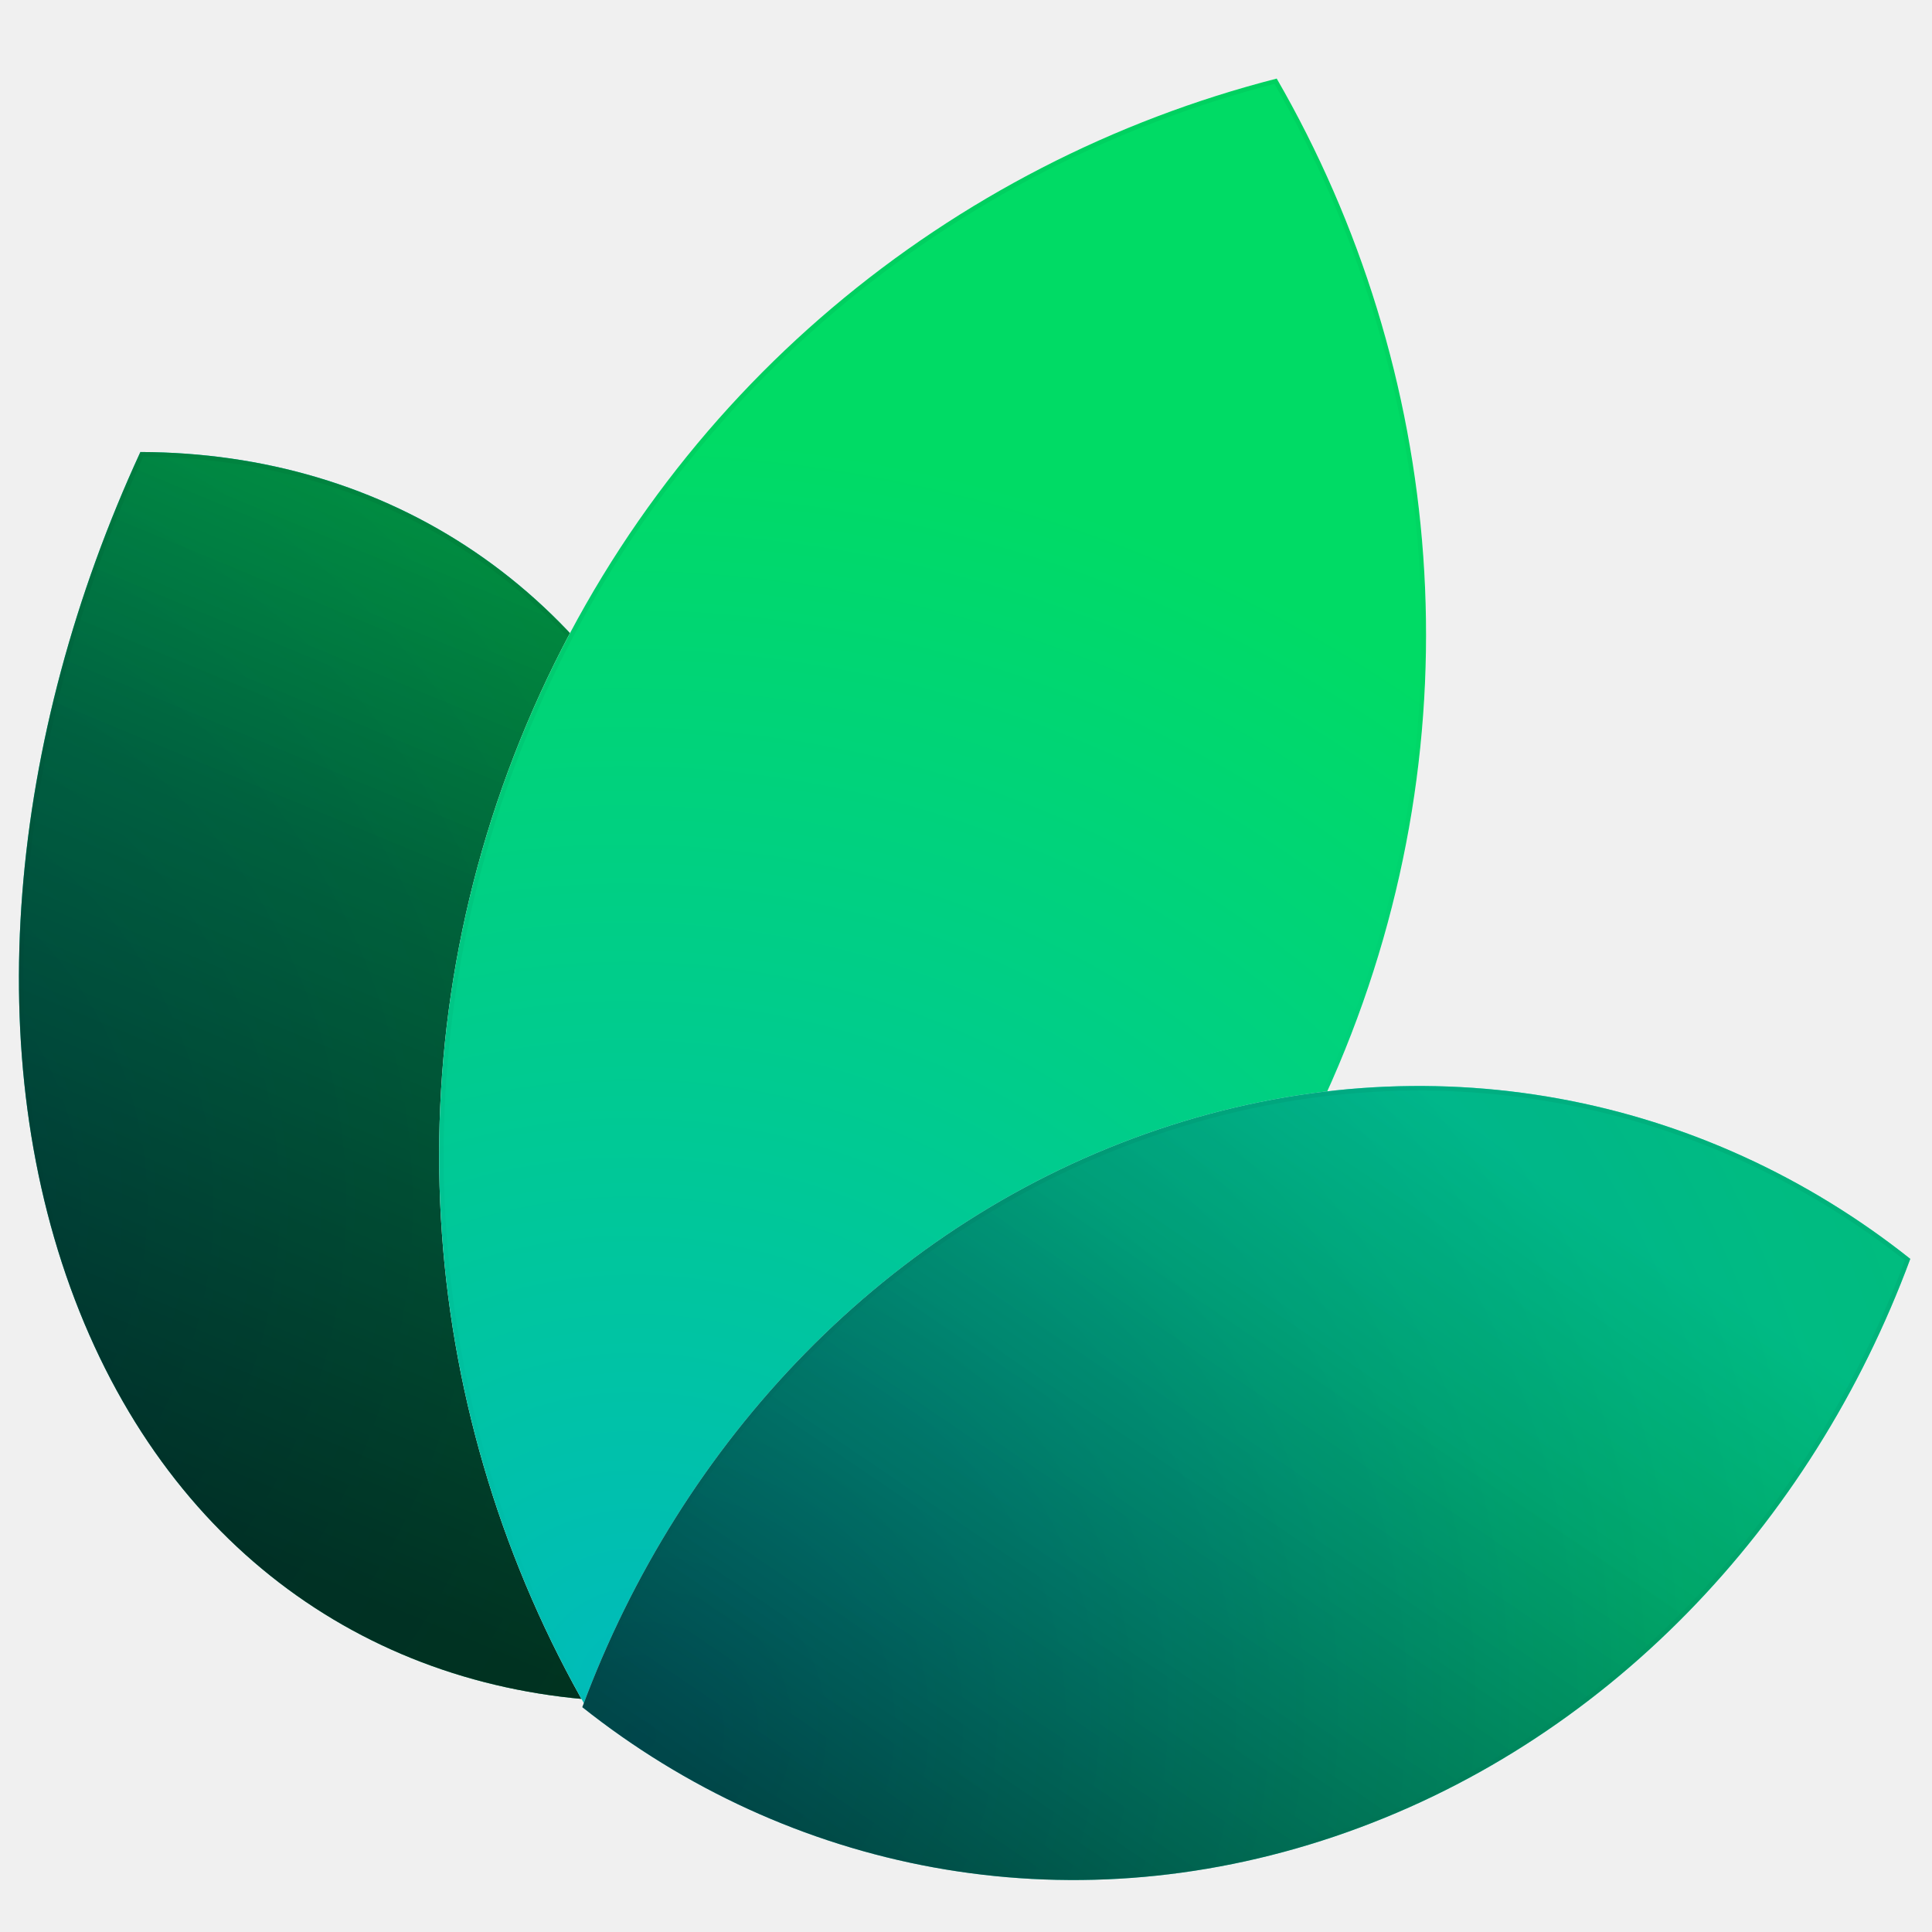
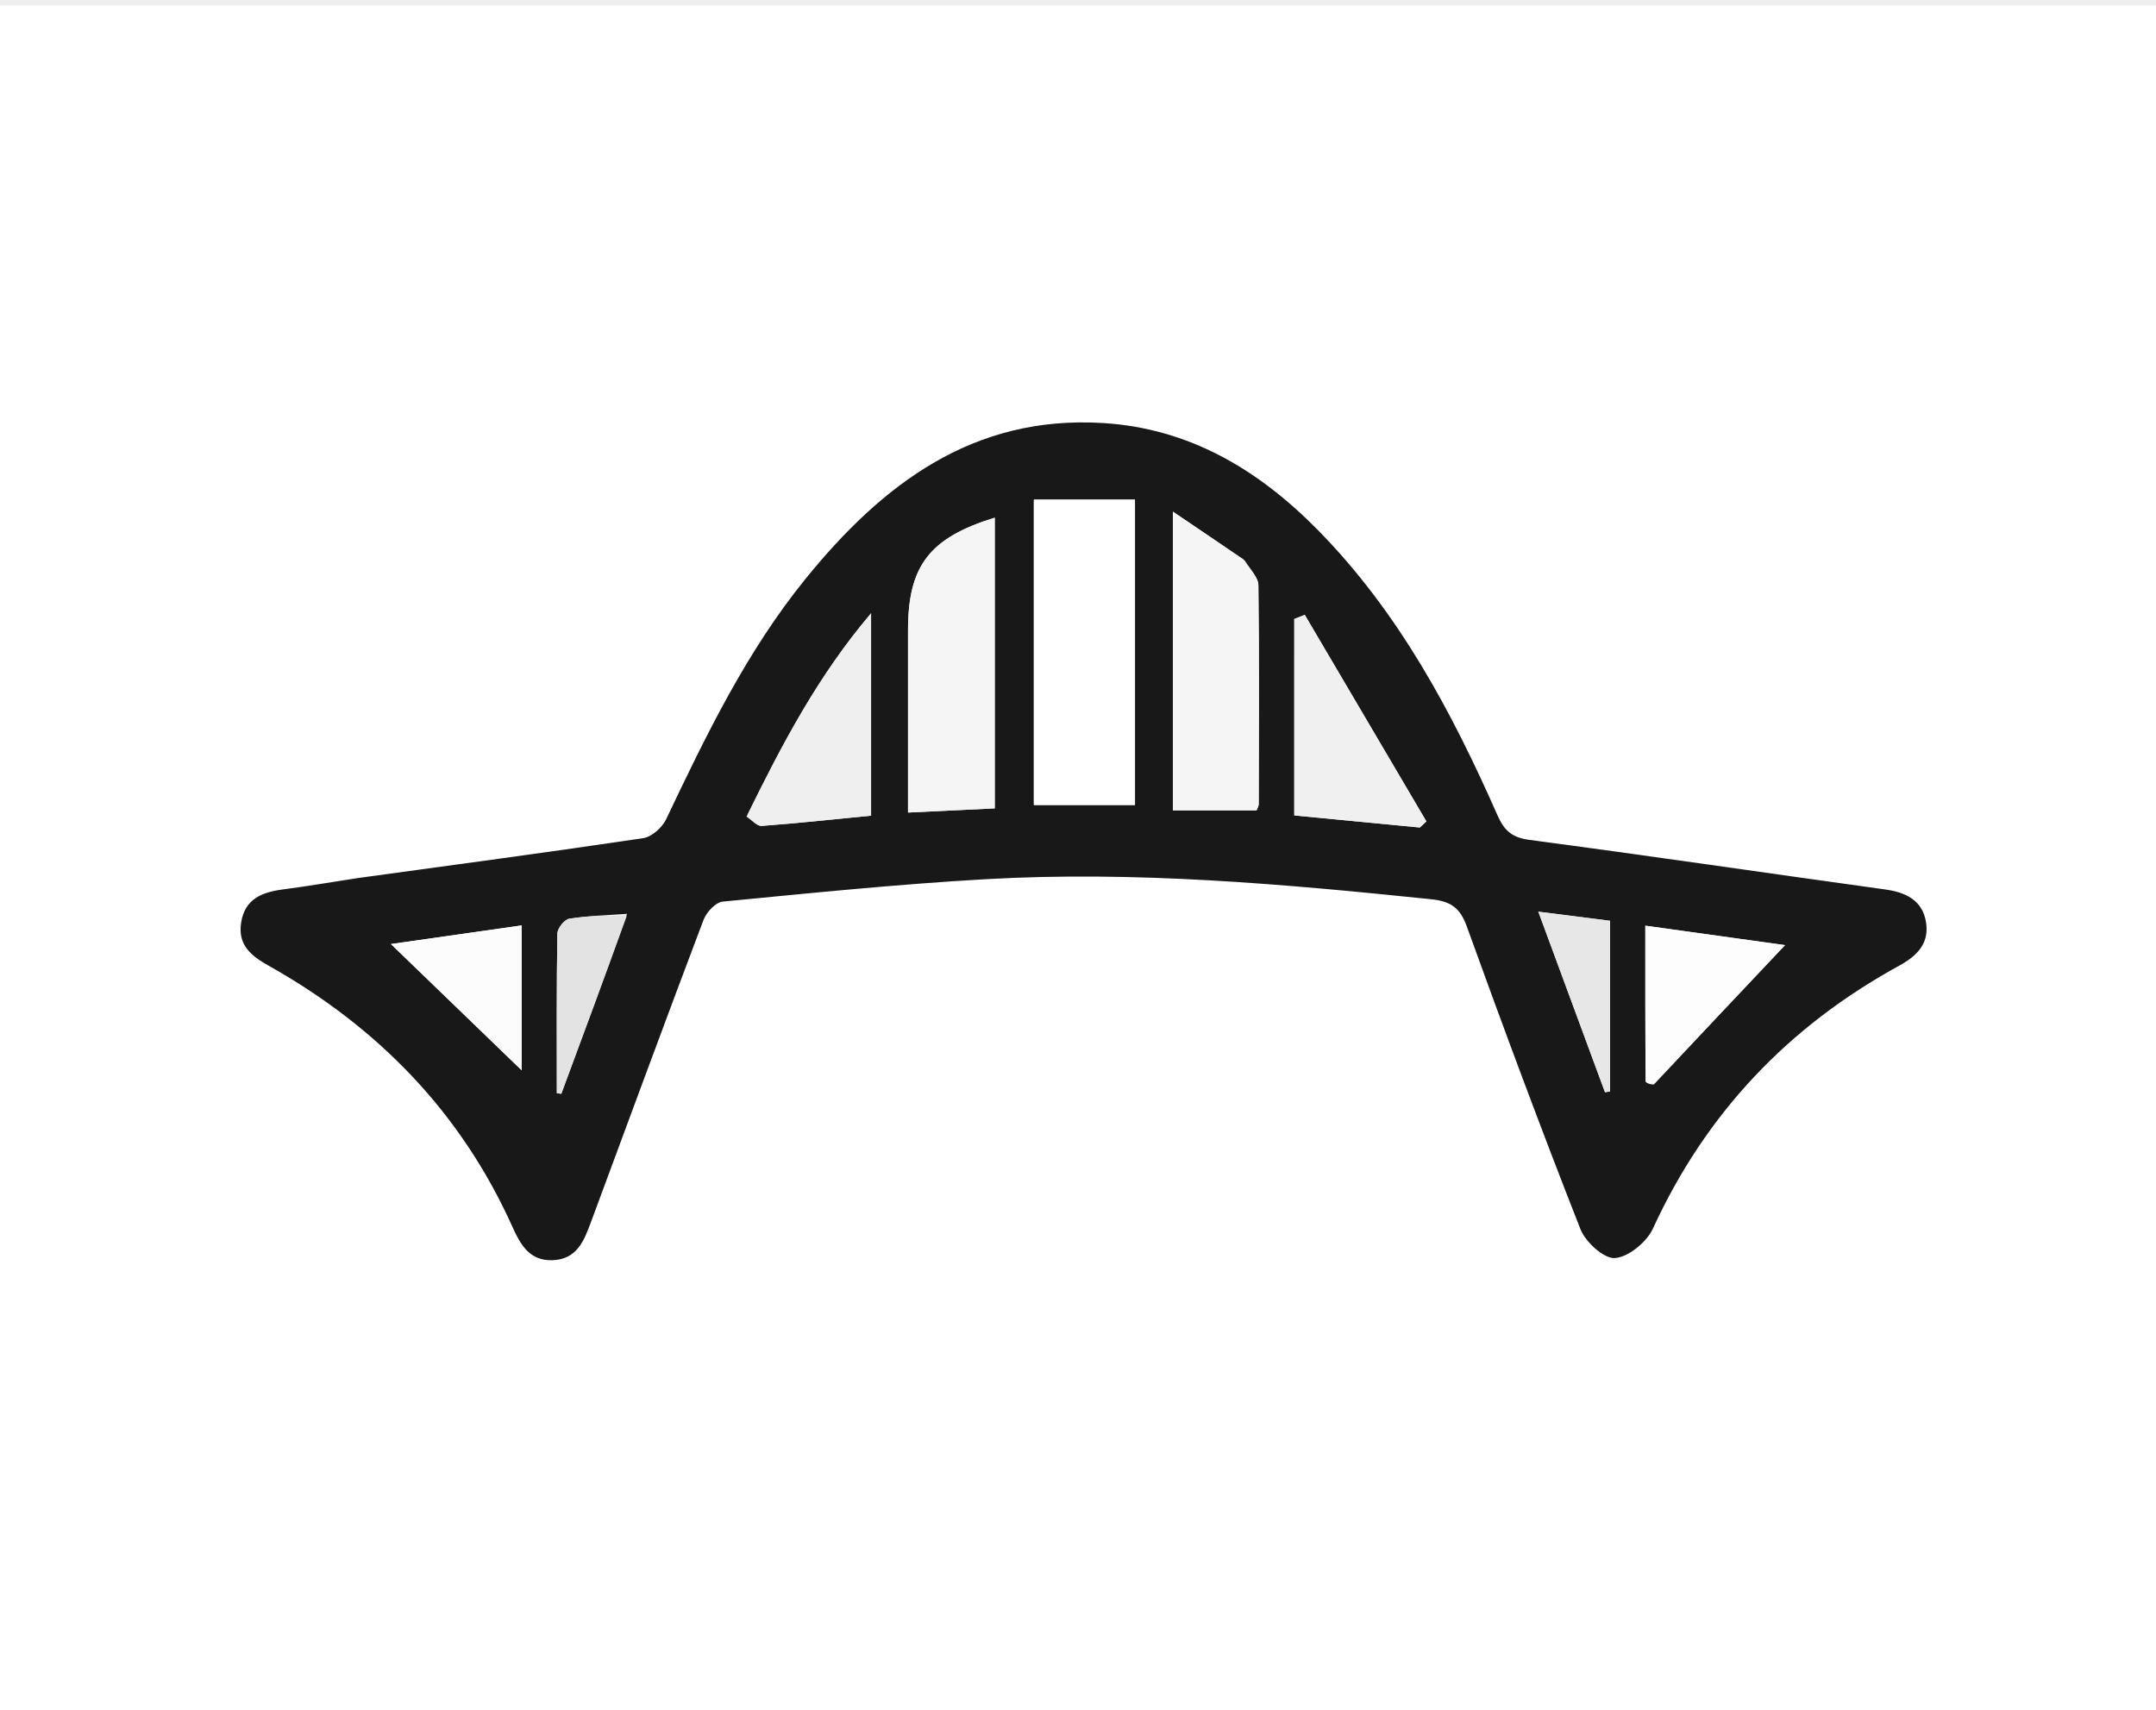
- <svg xmlns="http://www.w3.org/2000/svg" width="24" height="24" viewBox="0 0 24 24" fill="none">
-   <path d="M7.953 21.139C4.896 21.13 2.255 19.458 0.987 16.29C-0.28 13.121 0.109 9.163 1.744 5.615C4.801 5.624 7.442 7.296 8.71 10.465C9.977 13.633 9.588 17.591 7.953 21.139Z" fill="white" />
-   <path d="M7.953 21.139C4.896 21.13 2.255 19.458 0.987 16.29C-0.28 13.121 0.109 9.163 1.744 5.615C4.801 5.624 7.442 7.296 8.71 10.465C9.977 13.633 9.588 17.591 7.953 21.139Z" fill="url(#paint0_radial_101_2703)" />
-   <path d="M7.953 21.139C4.896 21.13 2.255 19.458 0.987 16.29C-0.28 13.121 0.109 9.163 1.744 5.615C4.801 5.624 7.442 7.296 8.71 10.465C9.977 13.633 9.588 17.591 7.953 21.139Z" fill="black" fill-opacity="0.5" style="mix-blend-mode:hard-light" />
-   <path d="M7.953 21.139C4.896 21.13 2.255 19.458 0.987 16.29C-0.28 13.121 0.109 9.163 1.744 5.615C4.801 5.624 7.442 7.296 8.71 10.465C9.977 13.633 9.588 17.591 7.953 21.139Z" fill="url(#paint1_linear_101_2703)" fill-opacity="0.5" style="mix-blend-mode:hard-light" />
-   <path d="M8.684 10.476C9.945 13.63 9.561 17.572 7.935 21.111C4.897 21.096 2.274 19.431 1.013 16.279C-0.248 13.124 0.136 9.182 1.762 5.643C4.8 5.659 7.423 7.324 8.684 10.476Z" stroke="url(#paint2_linear_101_2703)" stroke-opacity="0.05" stroke-width="0.056" />
-   <path d="M7.31 21.257C11.354 20.221 14.884 17.375 16.628 13.236C18.373 9.097 17.945 4.587 15.86 0.976C11.816 2.012 8.287 4.858 6.542 8.998C4.797 13.137 5.225 17.646 7.31 21.257Z" fill="white" />
-   <path d="M7.31 21.257C11.354 20.221 14.884 17.375 16.628 13.236C18.373 9.097 17.945 4.587 15.86 0.976C11.816 2.012 8.287 4.858 6.542 8.998C4.797 13.137 5.225 17.646 7.31 21.257Z" fill="url(#paint3_radial_101_2703)" />
-   <path d="M16.603 13.225C14.864 17.349 11.351 20.187 7.324 21.225C5.253 17.624 4.829 13.132 6.568 9.009C8.306 4.885 11.819 2.047 15.846 1.009C17.918 4.61 18.341 9.101 16.603 13.225Z" stroke="url(#paint4_linear_101_2703)" stroke-opacity="0.05" stroke-width="0.056" />
-   <path d="M7.234 21.207C9.789 23.237 13.21 23.951 16.577 22.814C19.944 21.677 22.506 18.945 23.73 15.638C21.175 13.608 17.754 12.894 14.387 14.031C11.02 15.168 8.458 17.901 7.234 21.207Z" fill="white" />
-   <path d="M7.234 21.207C9.789 23.237 13.21 23.951 16.577 22.814C19.944 21.677 22.506 18.945 23.73 15.638C21.175 13.608 17.754 12.894 14.387 14.031C11.02 15.168 8.458 17.901 7.234 21.207Z" fill="url(#paint5_radial_101_2703)" />
-   <path d="M7.234 21.207C9.789 23.237 13.21 23.951 16.577 22.814C19.944 21.677 22.506 18.945 23.73 15.638C21.175 13.608 17.754 12.894 14.387 14.031C11.02 15.168 8.458 17.901 7.234 21.207Z" fill="black" fill-opacity="0.2" style="mix-blend-mode:hard-light" />
-   <path d="M7.234 21.207C9.789 23.237 13.21 23.951 16.577 22.814C19.944 21.677 22.506 18.945 23.73 15.638C21.175 13.608 17.754 12.894 14.387 14.031C11.02 15.168 8.458 17.901 7.234 21.207Z" fill="url(#paint6_linear_101_2703)" fill-opacity="0.5" style="mix-blend-mode:hard-light" />
-   <path d="M16.568 22.787C13.218 23.918 9.814 23.212 7.267 21.198C8.492 17.907 11.044 15.189 14.396 14.058C17.747 12.927 21.15 13.633 23.697 15.648C22.472 18.938 19.92 21.656 16.568 22.787Z" stroke="url(#paint7_linear_101_2703)" stroke-opacity="0.05" stroke-width="0.056" />
-   <defs>
-     <radialGradient id="paint0_radial_101_2703" cx="0" cy="0" r="1" gradientUnits="userSpaceOnUse" gradientTransform="translate(-3.00503 15.023) rotate(-10.029) scale(17.9572 17.784)">
-       <stop stop-color="#00B0BB" />
-       <stop offset="1" stop-color="#00DB65" />
-     </radialGradient>
-     <linearGradient id="paint1_linear_101_2703" x1="7.39" y1="4.813" x2="1.63" y2="18.689" gradientUnits="userSpaceOnUse">
-       <stop stop-color="#18E299" />
-       <stop offset="1" />
-     </linearGradient>
-     <linearGradient id="paint2_linear_101_2703" x1="7.948" y1="8.016" x2="1.761" y2="18.746" gradientUnits="userSpaceOnUse">
-       <stop />
-       <stop offset="1" stop-opacity="0" />
-     </linearGradient>
-     <radialGradient id="paint3_radial_101_2703" cx="0" cy="0" r="1" gradientUnits="userSpaceOnUse" gradientTransform="translate(8.11404 20.8822) rotate(-75.7542) scale(21.6246 23.7772)">
-       <stop stop-color="#00BBBB" />
-       <stop offset="0.713" stop-color="#00DB65" />
-     </radialGradient>
-     <linearGradient id="paint4_linear_101_2703" x1="7.602" y1="5.871" x2="15.556" y2="16.372" gradientUnits="userSpaceOnUse">
-       <stop />
-       <stop offset="1" stop-opacity="0" />
-     </linearGradient>
-     <radialGradient id="paint5_radial_101_2703" cx="0" cy="0" r="1" gradientUnits="userSpaceOnUse" gradientTransform="translate(7.84537 21.5181) rotate(-20.3525) scale(18.5603 17.32)">
-       <stop stop-color="#00B0BB" />
-       <stop offset="1" stop-color="#00DB65" />
-     </radialGradient>
-     <linearGradient id="paint6_linear_101_2703" x1="16.808" y1="13.007" x2="10.041" y2="22.994" gradientUnits="userSpaceOnUse">
-       <stop stop-color="#00B1BC" />
-       <stop offset="1" />
-     </linearGradient>
-     <linearGradient id="paint7_linear_101_2703" x1="16.808" y1="13.007" x2="14.169" y2="23.841" gradientUnits="userSpaceOnUse">
-       <stop />
-       <stop offset="1" stop-opacity="0" />
-     </linearGradient>
-   </defs>
+ <svg xmlns="http://www.w3.org/2000/svg" xml:space="preserve" viewBox="24.456 0 383.144 303.882" width="383.144" y="0px" x="0px" id="Layer_1" version="1.1" style="max-height: 500px" height="303.882">
+   <path d="M1933,311   C1288.667,311 644.833,311 1,311   C1,207.667 1,104.333 1,1   C680.333,1 1359.667,1 2039,1   C2039,104.333 2039,207.667 2039,311   C2003.833,311 1968.667,311 1933,311  M87.626,156.117   C83.363,156.773 79.11,157.505 74.835,158.061   C71.096,158.548 67.982,159.688 67.307,163.977   C66.678,167.974 69.117,169.897 72.22,171.64   C91.563,182.509 106.361,197.652 115.525,218.048   C116.914,221.139 118.541,224.116 122.647,223.97   C127.032,223.813 128.269,220.438 129.503,217.112   C136.138,199.228 142.721,181.323 149.478,163.484   C149.993,162.125 151.629,160.359 152.885,160.237   C168.427,158.728 183.975,157.147 199.56,156.257   C226.055,154.744 252.414,157.087 278.748,159.812   C282.199,160.17 283.894,161.251 285.114,164.629   C291.623,182.654 298.307,200.619 305.319,218.452   C306.222,220.75 309.501,223.738 311.461,223.585   C313.884,223.397 317.107,220.733 318.21,218.325   C327.614,197.811 342.315,182.379 361.984,171.612   C365.33,169.781 367.363,167.496 366.708,163.776   C366.041,159.993 363.123,158.586 359.474,158.081   C338.405,155.169 317.361,152.065 296.275,149.274   C293.154,148.861 291.784,147.645 290.563,144.877   C282.418,126.414 272.964,108.732 258.619,94.167   C248.078,83.463 235.781,76.116 220.435,75.182   C197.296,73.772 181.201,86.119 167.592,102.895   C157.111,115.814 149.929,130.687 142.836,145.605   C142.136,147.077 140.277,148.739 138.756,148.966   C122.027,151.461 105.259,153.688 87.626,156.117  M1594.716,246.777   C1599.817,250.122 1604.567,254.288 1610.088,256.649   C1623.485,262.38 1637.732,262.285 1651.797,259.933   C1674.536,256.131 1690.326,241.783 1690.009,215.488   C1689.6,181.518 1689.91,147.538 1689.91,113.562   C1689.91,111.809 1689.91,110.056 1689.91,108.319   C1679.757,108.319 1670.334,108.319 1660.16,108.319   C1660.16,114.201 1660.16,119.809 1660.16,126.566   C1652.745,114.865 1646.881,110.08 1638.074,107.966   C1619.741,103.567 1601.1,111.661 1591.528,128.018   C1583.208,142.234 1582.317,157.787 1583.984,173.483   C1586.016,192.61 1594.226,207.999 1613.881,214.286   C1629.815,219.383 1649.703,217.031 1658.221,199.855   C1658.421,199.451 1659.172,199.32 1660.046,198.863   C1660.046,206.681 1660.294,213.997 1659.968,221.288   C1659.704,227.189 1657.23,232.124 1651.97,235.448   C1640.512,242.688 1622.76,239.708 1614.498,229.129   C1613.79,228.223 1612.346,226.976 1611.576,227.175   C1603.475,229.268 1595.442,231.624 1586.325,234.209   C1589.364,238.84 1591.798,242.549 1594.716,246.777  M558.493,207.978   C543,163.725 527.476,119.482 512.09,75.191   C511.097,72.331 509.54,71.88 506.941,71.907   C496.614,72.012 486.278,72.159 475.959,71.844   C472.02,71.724 470.536,73.22 469.354,76.722   C456.541,114.685 443.57,152.594 430.646,190.519   C427.604,199.448 424.579,208.383 421.313,218.003   C431.72,218.003 441.337,217.851 450.944,218.086   C454.261,218.167 455.544,216.945 456.444,213.912   C459.042,205.15 461.865,196.449 464.887,187.825   C465.393,186.383 467.322,184.445 468.618,184.426   C484.598,184.193 500.582,184.274 516.834,184.274   C520.173,194.345 523.375,204.308 526.855,214.174   C527.387,215.68 529.174,217.793 530.431,217.829   C540.737,218.126 551.056,217.996 561.991,217.996   C560.82,214.579 559.812,211.638 558.493,207.978  M1400.503,192.802   C1394.887,192.802 1389.271,192.802 1383.533,192.802   C1383.533,180.532 1383.533,168.83 1383.533,156.89   C1404.174,156.89 1424.483,156.89 1444.999,156.89   C1444.999,148.461 1444.999,140.278 1444.999,131.582   C1424.227,131.582 1403.829,131.582 1383.477,131.582   C1383.477,119.966 1383.477,108.872 1383.477,97.259   C1406.006,97.259 1428.266,97.259 1450.523,97.259   C1450.523,88.629 1450.523,80.525 1450.523,72.186   C1417.84,72.186 1385.421,72.186 1352.714,72.186   C1352.714,120.717 1352.714,169.125 1352.714,217.736   C1385.447,217.736 1417.992,217.736 1450.599,217.736   C1450.599,209.385 1450.599,201.306 1450.599,192.802   C1434.084,192.802 1417.793,192.802 1400.503,192.802  M1890.208,207.302   C1907.17,222.005 1936.598,224.762 1956.836,213.568   C1966.411,208.272 1972.999,200.619 1976.186,189.59   C1967.663,187.995 1959.561,186.37 1951.405,185.079   C1950.301,184.905 1948.827,186.273 1947.705,187.157   C1944.015,190.06 1940.859,194.329 1936.692,195.819   C1918.945,202.161 1903.372,190.454 1903.394,171.07   C1915.704,171.07 1928.018,171.07 1940.332,171.07   C1952.742,171.07 1965.153,171.07 1977.591,171.07   C1977.591,165.48 1977.919,160.639 1977.535,155.855   C1975.848,134.882 1967.316,117.806 1946.543,110.541   C1925.401,103.146 1905,105.313 1888.339,122.09   C1877.288,133.219 1873.639,147.415 1873.513,162.746   C1873.375,179.484 1877.104,194.766 1890.208,207.302  M1077.89,110.526   C1064.43,105.935 1050.74,105.533 1037.147,109.346   C1022.888,113.346 1012.511,121.895 1007.901,137.296   C1015.933,138.651 1023.597,139.818 1031.202,141.29   C1034.242,141.878 1035.754,141.163 1037.422,138.346   C1042.645,129.525 1058.353,126.45 1066.811,132.204   C1070.984,135.044 1073.264,140.527 1072.093,145.311   C1071.019,149.698 1067.185,150.313 1063.619,151.05   C1060.86,151.62 1058.036,151.891 1055.235,152.246   C1043.553,153.726 1031.687,154.356 1020.912,159.91   C1010.094,165.488 1004.966,174.374 1004.836,186.516   C1004.698,199.437 1009.209,209.841 1021.056,215.718   C1033.107,221.697 1045.921,222.383 1058.205,216.757   C1063.982,214.111 1068.745,209.251 1074.1,205.296   C1074.1,208.992 1074.1,213.344 1074.1,217.675   C1083.814,217.675 1092.887,217.675 1102.318,217.675   C1102.318,215.709 1102.318,214.065 1102.318,212.421   C1102.317,189.772 1102.335,167.124 1102.308,144.475   C1102.288,127.515 1094.735,116.833 1077.89,110.526  M1561.555,122.001   C1554.762,112.321 1545.302,107.733 1533.635,106.998   C1517.372,105.972 1505.472,112.653 1497.929,127.388   C1497.569,127.201 1497.208,127.013 1496.848,126.826   C1496.848,120.659 1496.848,114.493 1496.848,108.019   C1488.616,108.019 1481.118,108.295 1473.653,107.915   C1469.174,107.687 1468.081,109.114 1468.106,113.499   C1468.291,146.496 1468.206,179.494 1468.206,212.492   C1468.206,214.256 1468.206,216.02 1468.206,217.857   C1478.604,217.857 1488.248,217.857 1498.357,217.857   C1498.357,215.902 1498.357,214.097 1498.357,212.291   C1498.358,192.959 1498.269,173.627 1498.389,154.295   C1498.471,141.163 1507.02,132.081 1518.979,132.046   C1530.89,132.01 1538.036,139.465 1538.305,153.185   C1538.64,170.344 1538.422,187.514 1538.441,204.679   C1538.446,208.979 1538.442,213.279 1538.442,217.636   C1548.806,217.636 1558.674,217.636 1568.63,217.636   C1568.63,193.121 1569.146,168.96 1568.323,144.844   C1568.068,137.37 1564.174,130.021 1561.555,122.001  M1858.864,178.5   C1858.862,168.84 1859.183,159.166 1858.743,149.526   C1858.464,143.441 1857.786,137.178 1855.995,131.395   C1851.65,117.366 1841.602,109.109 1827.147,107.285   C1812.996,105.5 1800.299,108.688 1791.697,121.462   C1790.585,123.114 1789.324,124.665 1788.132,126.263   C1787.695,126.107 1787.259,125.952 1786.823,125.796   C1786.823,119.958 1786.823,114.119 1786.823,108.373   C1777.022,108.373 1767.948,108.373 1758.719,108.373   C1758.719,145.078 1758.719,181.43 1758.719,217.835   C1768.723,217.835 1778.35,217.835 1788.493,217.835   C1788.493,215.872 1788.493,214.076 1788.493,212.28   C1788.493,193.626 1788.475,174.973 1788.516,156.32   C1788.521,154.001 1788.669,151.657 1789.036,149.37   C1790.745,138.713 1799.501,131.531 1810.011,132.055   C1820.972,132.601 1827.558,139.437 1828.332,151.117   C1828.475,153.275 1828.544,155.442 1828.546,157.604   C1828.562,175.924 1828.556,194.245 1828.556,212.565   C1828.556,214.311 1828.556,216.056 1828.556,217.694   C1839.046,217.694 1848.795,217.694 1858.864,217.694   C1858.864,204.756 1858.864,192.128 1858.864,178.5  M1215.408,218.001   C1217.505,218.001 1219.603,218.001 1222.066,218.001   C1222.066,201.174 1222.172,185.037 1222.027,168.901   C1221.936,158.759 1222.048,148.562 1221.039,138.493   C1219.407,122.206 1208.391,110.488 1191.703,107.625   C1175.708,104.88 1161.86,109.096 1152.964,124.587   C1152.462,125.462 1151.744,126.214 1151.127,127.024   C1150.798,126.94 1150.469,126.857 1150.14,126.773   C1150.14,120.723 1150.14,114.672 1150.14,108.353   C1140.44,108.353 1131.387,108.353 1122.159,108.353   C1122.159,145.027 1122.159,181.374 1122.159,217.578   C1132.293,217.578 1142.012,217.578 1151.902,217.578   C1151.902,196.167 1151.895,175.177 1151.907,154.188   C1151.911,147.597 1153.591,141.553 1158.804,137.181   C1165.531,131.541 1173.23,130.454 1181.223,133.993   C1189.019,137.445 1191.751,144.31 1191.805,152.288   C1191.939,172.283 1191.855,192.28 1191.859,212.277   C1191.859,214.043 1191.859,215.809 1191.859,218.001   C1199.832,218.001 1207.129,218.001 1215.408,218.001  M644.787,113.636   C625.623,104.328 606.135,104.151 587.011,113.033   C568.151,121.793 562.969,145.798 576.278,160.472   C583.347,168.265 593.126,170.717 602.946,172.954   C611.191,174.833 619.444,176.744 627.548,179.132   C631.049,180.163 633.233,183.028 633.238,187.109   C633.243,191.156 630.964,193.526 627.718,195.331   C615.854,201.929 601.517,197.47 595.049,185.297   C594.509,184.282 592.849,183.048 591.903,183.191   C583.563,184.458 575.267,186.015 566.577,187.552   C567.985,198.658 573.483,206.957 582.539,211.954   C604.318,223.974 626.658,223.675 648.256,211.582   C660.189,204.901 665.428,193.715 663.812,179.955   C662.401,167.942 654.517,161.071 643.736,157.488   C636.517,155.09 628.933,153.799 621.524,151.961   C616.052,150.603 610.339,149.78 605.2,147.611   C597.783,144.48 597.32,136.176 603.831,131.75   C613.231,125.359 627.807,128.734 633.51,138.512   C634.132,139.578 635.654,141.02 636.549,140.886   C644.705,139.668 652.815,138.14 661.237,136.649   C659.213,126.296 653.582,119.266 644.787,113.636  M707.452,135.15   C716.353,125.04 733.793,126.702 740.355,138.221   C740.996,139.347 742.4,141.029 743.222,140.908   C751.515,139.686 759.761,138.142 768.309,136.638   C765.773,125.056 759.326,117.473 749.648,112.498   C738.077,106.551 725.585,106.231 713.066,107.377   C704.395,108.17 696.197,110.851 688.895,115.968   C670.826,128.631 671.578,158.183 692.506,166.997   C701.289,170.697 710.926,172.361 720.157,175.013   C725.401,176.52 730.897,177.553 735.756,179.887   C741.335,182.566 741.847,189.062 737.633,193.288   C730.915,200.026 709.436,200.685 703.837,188.392   C701.699,183.7 699.33,182.599 694.52,183.76   C687.671,185.414 680.646,186.335 673.57,187.592   C674.524,195.373 677.673,201.283 682.528,206.304   C691.087,215.154 701.975,218.855 713.894,219.86   C730.223,221.238 745.811,219.331 759.318,208.83   C775.289,196.413 777.166,167.049 752.224,158.015   C748.95,156.829 745.635,155.677 742.25,154.892   C733.192,152.791 724.001,151.218 715.025,148.823   C707.672,146.862 705.505,142.696 707.452,135.15  M923.294,169.372   C918.666,165.703 914.538,160.835 909.292,158.65   C901.563,155.43 893.035,154.13 884.851,151.999   C879.236,150.538 873.355,149.687 868.081,147.425   C861.207,144.478 860.712,136.435 866.571,132.075   C875.659,125.314 891.182,128.643 896.758,138.411   C897.406,139.545 899.166,140.961 900.201,140.81   C908.2,139.642 916.147,138.121 924.458,136.647   C922.151,125.61 916.183,118.059 906.92,113.059   C894.822,106.528 881.74,106.16 868.507,107.526   C859.785,108.426 851.587,111.071 844.489,116.458   C828.307,128.737 827.801,153.3 844.287,164.379   C850.69,168.682 858.862,170.548 866.429,172.872   C874.5,175.35 882.964,176.609 890.921,179.367   C893.345,180.208 895.51,184.022 896.272,186.88   C897.275,190.639 894.482,193.329 891.22,195.205   C879.489,201.951 864.403,197.503 858.354,185.596   C857.804,184.515 856.284,183.01 855.433,183.14   C846.945,184.428 838.502,186.018 830.124,187.509   C830.461,196.949 836.69,207.268 846.242,212.31   C867.836,223.709 889.876,223.725 911.121,211.77   C926.845,202.921 931.507,185.499 923.294,169.372  M1230.834,119.506   C1230.834,123.272 1230.834,127.038 1230.834,131.253   C1236.114,131.253 1240.704,131.253 1245.749,131.253   C1245.749,133.668 1245.737,135.632 1245.751,137.595   C1245.885,156.249 1245.765,174.911 1246.275,193.554   C1246.51,202.104 1250.383,209.406 1257.868,214.009   C1270.256,221.627 1283.613,220.516 1297.02,217.494   C1297.803,217.317 1298.967,215.822 1298.85,215.125   C1297.712,208.324 1296.339,201.563 1295.007,194.65   C1292.183,194.898 1290.049,195.136 1287.908,195.263   C1278.421,195.825 1275.976,193.534 1275.963,184.011   C1275.941,168.016 1275.956,152.021 1275.955,136.026   C1275.955,134.458 1275.955,132.89 1275.955,130.981   C1283.075,130.981 1289.353,130.981 1295.797,130.981   C1295.797,123.263 1295.797,115.899 1295.797,107.946   C1289.023,107.946 1282.63,107.946 1275.767,107.946   C1275.767,99.104 1275.767,90.85 1275.767,82.473   C1265.563,82.473 1255.85,82.473 1245.652,82.473   C1245.652,91.107 1245.652,99.371 1245.652,108.147   C1240.587,108.147 1235.999,108.147 1230.834,108.147   C1230.834,111.949 1230.834,115.234 1230.834,119.506  M976.072,89.588   C976.072,87.185 976.072,84.782 976.072,82.42   C965.555,82.42 955.975,82.42 945.751,82.42   C945.751,91.104 945.751,99.481 945.751,108.323   C940.512,108.323 935.924,108.323 931.357,108.323   C931.357,116.201 931.357,123.573 931.357,131.373   C936.37,131.373 940.961,131.373 945.861,131.373   C945.861,133.624 945.861,135.431 945.861,137.239   C945.863,154.055 945.79,170.871 945.896,187.687   C945.962,198.28 948.422,208.061 958.127,214.047   C970.486,221.67 983.856,220.57 997.232,217.399   C998.024,217.212 999,215.073 998.831,214.011   C997.82,207.649 996.497,201.336 995.221,194.704   C992.454,194.918 990.003,195.172 987.545,195.287   C978.668,195.701 976.088,193.278 976.08,184.524   C976.065,168.373 976.073,152.223 976.072,136.073   C976.072,134.496 976.072,132.919 976.072,130.845   C983.264,130.845 989.678,130.845 996.35,130.845   C996.35,124.359 996.161,118.366 996.419,112.393   C996.577,108.732 995.091,107.822 991.735,107.969   C986.641,108.191 981.531,108.027 976.072,108.027   C976.072,101.821 976.072,96.192 976.072,89.588  M1739.195,208.471   C1739.195,175.112 1739.195,141.753 1739.195,108.024   C1730.411,108.024 1722.436,108.293 1714.491,107.92   C1710.01,107.709 1708.929,109.138 1708.953,113.509   C1709.136,146.624 1709.05,179.74 1709.064,212.856   C1709.065,214.463 1709.225,216.069 1709.312,217.696   C1719.47,217.696 1729.195,217.696 1739.195,217.696   C1739.195,214.748 1739.195,212.105 1739.195,208.471  M785.031,142.5   C785.031,167.559 785.031,192.618 785.031,217.75   C795.434,217.75 805.021,217.75 814.776,217.75   C814.776,181.174 814.776,144.851 814.776,108.027   C806.116,108.027 797.826,108.166 789.544,107.961   C786.048,107.875 784.896,109.039 784.966,112.538   C785.158,122.189 785.031,131.846 785.031,142.5  M1732.805,92.505   C1733.358,92.14 1733.94,91.811 1734.461,91.403   C1740.715,86.501 1742.5,79.615 1739.289,72.83   C1736.161,66.22 1727.937,62.488 1720.306,64.214   C1713.112,65.842 1708.051,71.978 1708.017,79.117   C1707.96,91.119 1719.671,97.808 1732.805,92.505  M787.712,69.277   C786.879,70.513 785.872,71.668 785.241,73   C782.243,79.334 784.225,86.938 789.904,91.279   C796.148,96.052 804.989,95.894 811.159,90.897   C816.725,86.39 818.341,78.85 815.106,72.49   C810.242,62.931 797.537,61.151 787.712,69.277  z" stroke="none" opacity="1" fill="#FFFFFF" />
+   <path d="M88.063,156.053   C105.259,153.688 122.027,151.461 138.756,148.966   C140.277,148.739 142.136,147.077 142.836,145.605   C149.929,130.687 157.111,115.814 167.592,102.895   C181.201,86.119 197.296,73.772 220.435,75.182   C235.781,76.116 248.078,83.463 258.619,94.167   C272.964,108.732 282.418,126.414 290.563,144.877   C291.784,147.645 293.154,148.861 296.275,149.274   C317.361,152.065 338.405,155.169 359.474,158.081   C363.123,158.586 366.041,159.993 366.708,163.776   C367.363,167.496 365.33,169.781 361.984,171.612   C342.315,182.379 327.614,197.811 318.21,218.325   C317.107,220.733 313.884,223.397 311.461,223.585   C309.501,223.738 306.222,220.75 305.319,218.452   C298.307,200.619 291.623,182.654 285.114,164.629   C283.894,161.251 282.199,160.17 278.748,159.812   C252.414,157.087 226.055,154.744 199.56,156.257   C183.975,157.147 168.427,158.728 152.885,160.237   C151.629,160.359 149.993,162.125 149.478,163.484   C142.721,181.323 136.138,199.228 129.503,217.112   C128.269,220.438 127.032,223.813 122.647,223.97   C118.541,224.116 116.914,221.139 115.525,218.048   C106.361,197.652 91.563,182.509 72.22,171.64   C69.117,169.897 66.678,167.974 67.307,163.977   C67.982,159.688 71.096,158.548 74.835,158.061   C79.11,157.505 83.363,156.773 88.063,156.053  M226.153,132.492   C226.153,118.033 226.153,103.574 226.153,88.799   C219.792,88.799 213.883,88.799 208.183,88.799   C208.183,107.486 208.183,125.223 208.183,143.066   C214.269,143.066 220.019,143.066 226.153,143.066   C226.153,139.752 226.153,136.619 226.153,132.492  M245.4,99.385   C241.323,96.629 237.247,93.874 232.893,90.932   C232.893,109.24 232.893,126.425 232.893,144.023   C238.063,144.023 242.824,144.023 247.752,144.023   C247.843,143.768 248.142,143.317 248.143,142.866   C248.174,129.914 248.241,116.961 248.082,104.011   C248.066,102.643 246.694,101.292 245.4,99.385  M185.821,117.503   C185.821,126.425 185.821,135.347 185.821,144.409   C191.333,144.144 196.214,143.909 201.233,143.667   C201.233,126.145 201.233,109.117 201.233,92.003   C189.598,95.596 185.821,100.571 185.821,112.015   C185.821,113.512 185.821,115.009 185.821,117.503  M157.113,145.14   C158.017,145.717 158.962,146.845 159.819,146.782   C166.256,146.312 172.675,145.607 179.255,144.961   C179.255,133.033 179.255,121.357 179.255,108.996   C169.865,120.058 163.511,132.127 157.113,145.14  M254.46,116.704   C254.46,125.991 254.46,135.277 254.46,144.922   C262.097,145.657 269.432,146.363 276.768,147.069   C277.158,146.708 277.549,146.347 277.939,145.986   C270.736,133.751 263.533,121.516 256.33,109.281   C255.707,109.524 255.084,109.766 254.461,110.008   C254.461,111.931 254.461,113.853 254.46,116.704  M117.16,169.546   C117.16,167.959 117.16,166.373 117.16,164.469   C108.367,165.722 100.261,166.878 93.93,167.781   C101.803,175.386 110.144,183.443 117.16,190.219   C117.16,185.706 117.16,178.123 117.16,169.546  M318.589,192.415   C326.312,184.237 334.035,176.06 341.672,167.974   C333.783,166.876 325.502,165.723 316.847,164.518   C316.847,174.206 316.834,183.168 316.901,192.13   C316.903,192.444 317.702,192.753 318.589,192.415  M135.887,162.408   C132.457,162.661 129.001,162.747 125.617,163.283   C124.764,163.418 123.521,164.985 123.506,165.91   C123.35,175.368 123.41,184.829 123.41,194.289   C123.675,194.323 123.941,194.358 124.206,194.393   C128.063,184 131.92,173.607 135.887,162.408  M310.579,186.339   C310.579,178.9 310.579,171.461 310.579,163.646   C306.172,163.085 302.188,162.579 297.83,162.025   C301.911,173.076 305.796,183.6 309.682,194.124   C309.981,194.074 310.28,194.024 310.579,193.974   C310.579,191.741 310.579,189.508 310.579,186.339  z" stroke="none" opacity="1" fill="#181818" />
+   <path d="M1594.474,246.518   C1591.798,242.549 1589.364,238.84 1586.325,234.209   C1595.442,231.624 1603.475,229.268 1611.576,227.175   C1612.346,226.976 1613.79,228.223 1614.498,229.129   C1622.76,239.708 1640.512,242.688 1651.97,235.448   C1657.23,232.124 1659.704,227.189 1659.968,221.288   C1660.294,213.997 1660.046,206.681 1660.046,198.863   C1659.172,199.32 1658.421,199.451 1658.221,199.855   C1649.703,217.031 1629.815,219.383 1613.881,214.286   C1594.226,207.999 1586.016,192.61 1583.984,173.483   C1582.317,157.787 1583.208,142.234 1591.528,128.018   C1601.1,111.661 1619.741,103.567 1638.074,107.966   C1646.881,110.08 1652.745,114.865 1660.16,126.566   C1660.16,119.809 1660.16,114.201 1660.16,108.319   C1670.334,108.319 1679.757,108.319 1689.91,108.319   C1689.91,110.056 1689.91,111.809 1689.91,113.562   C1689.91,147.538 1689.6,181.518 1690.009,215.488   C1690.326,241.783 1674.536,256.131 1651.797,259.933   C1637.732,262.285 1623.485,262.38 1610.088,256.649   C1604.567,254.288 1599.817,250.122 1594.474,246.518  M1626.061,190.66   C1639.598,196.87 1651.949,192.921 1657.146,179.976   C1661.918,168.088 1661.652,155.809 1656.581,144.014   C1653.009,135.705 1646.499,131.026 1637.072,131.132   C1627.661,131.238 1621.278,135.978 1617.862,144.415   C1616.078,148.82 1614.615,153.628 1614.367,158.326   C1613.733,170.319 1614.508,182.125 1626.061,190.66  z" stroke="none" opacity="1" fill="#101011" />
+   <path d="M558.649,208.338   C559.812,211.638 560.82,214.579 561.991,217.996   C551.056,217.996 540.737,218.126 530.431,217.829   C529.174,217.793 527.387,215.68 526.855,214.174   C523.375,204.308 520.173,194.345 516.834,184.274   C500.582,184.274 484.598,184.193 468.618,184.426   C467.322,184.445 465.393,186.383 464.887,187.825   C461.865,196.449 459.042,205.15 456.444,213.912   C455.544,216.945 454.261,218.167 450.944,218.086   C441.337,217.851 431.72,218.003 421.313,218.003   C424.579,208.383 427.604,199.448 430.646,190.519   C443.57,152.594 456.541,114.685 469.354,76.722   C470.536,73.22 472.02,71.724 475.959,71.844   C486.278,72.159 496.614,72.012 506.941,71.907   C509.54,71.88 511.097,72.331 512.09,75.191   C527.476,119.482 543,163.725 558.649,208.338  M500.841,134.625   C497.544,122.719 494.247,110.814 490.816,98.423   C485.194,119.292 479.762,139.455 474.265,159.862   C485.474,159.862 496.709,159.862 508.509,159.862   C505.953,151.514 503.487,143.463 500.841,134.625  z" stroke="none" opacity="1" fill="#4CBB52" />
+   <path d="M1401.002,192.802   C1417.793,192.802 1434.084,192.802 1450.599,192.802   C1450.599,201.306 1450.599,209.385 1450.599,217.736   C1417.992,217.736 1385.447,217.736 1352.714,217.736   C1352.714,169.125 1352.714,120.717 1352.714,72.186   C1385.421,72.186 1417.84,72.186 1450.523,72.186   C1450.523,80.525 1450.523,88.629 1450.523,97.259   C1428.266,97.259 1406.006,97.259 1383.477,97.259   C1383.477,108.872 1383.477,119.966 1383.477,131.582   C1403.829,131.582 1424.227,131.582 1444.999,131.582   C1444.999,140.278 1444.999,148.461 1444.999,156.89   C1424.483,156.89 1404.174,156.89 1383.533,156.89   C1383.533,168.83 1383.533,180.532 1383.533,192.802   C1389.271,192.802 1394.887,192.802 1401.002,192.802  z" stroke="none" opacity="1" fill="#101011" />
+   <path d="M1889.945,207.062   C1877.104,194.766 1873.375,179.484 1873.513,162.746   C1873.639,147.415 1877.288,133.219 1888.339,122.09   C1905,105.313 1925.401,103.146 1946.543,110.541   C1967.316,117.806 1975.848,134.882 1977.535,155.855   C1977.919,160.639 1977.591,165.48 1977.591,171.07   C1965.153,171.07 1952.742,171.07 1940.332,171.07   C1928.018,171.07 1915.704,171.07 1903.394,171.07   C1903.372,190.454 1918.945,202.161 1936.692,195.819   C1940.859,194.329 1944.015,190.06 1947.705,187.157   C1948.827,186.273 1950.301,184.905 1951.405,185.079   C1959.561,186.37 1967.663,187.995 1976.186,189.59   C1972.999,200.619 1966.411,208.272 1956.836,213.568   C1936.598,224.762 1907.17,222.005 1889.945,207.062  M1945.077,152.159   C1946.271,151.984 1947.466,151.809 1948.667,151.632   C1945.683,135.61 1937.768,128.793 1923.842,129.839   C1912.572,130.685 1904.199,139.884 1903.871,152.16   C1917.307,152.16 1930.735,152.16 1945.077,152.159  z" stroke="none" opacity="1" fill="#101011" />
+   <path d="M1078.251,110.681   C1094.735,116.833 1102.288,127.515 1102.308,144.475   C1102.335,167.124 1102.317,189.772 1102.318,212.421   C1102.318,214.065 1102.318,215.709 1102.318,217.675   C1092.887,217.675 1083.814,217.675 1074.1,217.675   C1074.1,213.344 1074.1,208.992 1074.1,205.296   C1068.745,209.251 1063.982,214.111 1058.205,216.757   C1045.921,222.383 1033.107,221.697 1021.056,215.718   C1009.209,209.841 1004.698,199.437 1004.836,186.516   C1004.966,174.374 1010.094,165.488 1020.912,159.91   C1031.687,154.356 1043.553,153.726 1055.235,152.246   C1058.036,151.891 1060.86,151.62 1063.619,151.05   C1067.185,150.313 1071.019,149.698 1072.093,145.311   C1073.264,140.527 1070.984,135.044 1066.811,132.204   C1058.353,126.45 1042.645,129.525 1037.422,138.346   C1035.754,141.163 1034.242,141.878 1031.202,141.29   C1023.597,139.818 1015.933,138.651 1007.901,137.296   C1012.511,121.895 1022.888,113.346 1037.147,109.346   C1050.74,105.533 1064.43,105.935 1078.251,110.681  M1043.115,174.357   C1042.09,174.898 1041.051,175.414 1040.043,175.986   C1035.762,178.416 1033.63,182.025 1033.82,187.025   C1034.014,192.147 1036.908,195.279 1041.247,197.3   C1049.239,201.024 1061.441,198.238 1067.426,191.738   C1073.753,184.866 1073.029,176.631 1072.698,168.308   C1062.942,170.264 1053.394,172.178 1043.115,174.357  z" stroke="none" opacity="1" fill="#4DBB53" />
+   <path d="M1561.75,122.308   C1564.174,130.021 1568.068,137.37 1568.323,144.844   C1569.146,168.96 1568.63,193.121 1568.63,217.636   C1558.674,217.636 1548.806,217.636 1538.442,217.636   C1538.442,213.279 1538.446,208.979 1538.441,204.679   C1538.422,187.514 1538.64,170.344 1538.305,153.185   C1538.036,139.465 1530.89,132.01 1518.979,132.046   C1507.02,132.081 1498.471,141.163 1498.389,154.295   C1498.269,173.627 1498.358,192.959 1498.357,212.291   C1498.357,214.097 1498.357,215.902 1498.357,217.857   C1488.248,217.857 1478.604,217.857 1468.206,217.857   C1468.206,216.02 1468.206,214.256 1468.206,212.492   C1468.206,179.494 1468.291,146.496 1468.106,113.499   C1468.081,109.114 1469.174,107.687 1473.653,107.915   C1481.118,108.295 1488.616,108.019 1496.848,108.019   C1496.848,114.493 1496.848,120.659 1496.848,126.826   C1497.208,127.013 1497.569,127.201 1497.929,127.388   C1505.472,112.653 1517.372,105.972 1533.635,106.998   C1545.302,107.733 1554.762,112.321 1561.75,122.308  z" stroke="none" opacity="1" fill="#111112" />
+   <path d="M1858.864,179   C1858.864,192.128 1858.864,204.756 1858.864,217.694   C1848.795,217.694 1839.046,217.694 1828.556,217.694   C1828.556,216.056 1828.556,214.311 1828.556,212.565   C1828.556,194.245 1828.562,175.924 1828.546,157.604   C1828.544,155.442 1828.475,153.275 1828.332,151.117   C1827.558,139.437 1820.972,132.601 1810.011,132.055   C1799.501,131.531 1790.745,138.713 1789.036,149.37   C1788.669,151.657 1788.521,154.001 1788.516,156.32   C1788.475,174.973 1788.493,193.626 1788.493,212.28   C1788.493,214.076 1788.493,215.872 1788.493,217.835   C1778.35,217.835 1768.723,217.835 1758.719,217.835   C1758.719,181.43 1758.719,145.078 1758.719,108.373   C1767.948,108.373 1777.022,108.373 1786.823,108.373   C1786.823,114.119 1786.823,119.958 1786.823,125.796   C1787.259,125.952 1787.695,126.107 1788.132,126.263   C1789.324,124.665 1790.585,123.114 1791.697,121.462   C1800.299,108.688 1812.996,105.5 1827.147,107.285   C1841.602,109.109 1851.65,117.366 1855.995,131.395   C1857.786,137.178 1858.464,143.441 1858.743,149.526   C1859.183,159.166 1858.862,168.84 1858.864,179  z" stroke="none" opacity="1" fill="#101011" />
+   <path d="M1214.917,218.001   C1207.129,218.001 1199.832,218.001 1191.859,218.001   C1191.859,215.809 1191.859,214.043 1191.859,212.277   C1191.855,192.28 1191.939,172.283 1191.805,152.288   C1191.751,144.31 1189.019,137.445 1181.223,133.993   C1173.23,130.454 1165.531,131.541 1158.804,137.181   C1153.591,141.553 1151.911,147.597 1151.907,154.188   C1151.895,175.177 1151.902,196.167 1151.902,217.578   C1142.012,217.578 1132.293,217.578 1122.159,217.578   C1122.159,181.374 1122.159,145.027 1122.159,108.353   C1131.387,108.353 1140.44,108.353 1150.14,108.353   C1150.14,114.672 1150.14,120.723 1150.14,126.773   C1150.469,126.857 1150.798,126.94 1151.127,127.024   C1151.744,126.214 1152.462,125.462 1152.964,124.587   C1161.86,109.096 1175.708,104.88 1191.703,107.625   C1208.391,110.488 1219.407,122.206 1221.039,138.493   C1222.048,148.562 1221.936,158.759 1222.027,168.901   C1222.172,185.037 1222.066,201.174 1222.066,218.001   C1219.603,218.001 1217.505,218.001 1214.917,218.001  z" stroke="none" opacity="1" fill="#4CBA52" />
+   <path d="M645.104,113.816   C653.582,119.266 659.213,126.296 661.237,136.649   C652.815,138.14 644.705,139.668 636.549,140.886   C635.654,141.02 634.132,139.578 633.51,138.512   C627.807,128.734 613.231,125.359 603.831,131.75   C597.32,136.176 597.783,144.48 605.2,147.611   C610.339,149.78 616.052,150.603 621.524,151.961   C628.933,153.799 636.517,155.09 643.736,157.488   C654.517,161.071 662.401,167.942 663.812,179.955   C665.428,193.715 660.189,204.901 648.256,211.582   C626.658,223.675 604.318,223.974 582.539,211.954   C573.483,206.957 567.985,198.658 566.577,187.552   C575.267,186.015 583.563,184.458 591.903,183.191   C592.849,183.048 594.509,184.282 595.049,185.297   C601.517,197.47 615.854,201.929 627.718,195.331   C630.964,193.526 633.243,191.156 633.238,187.109   C633.233,183.028 631.049,180.163 627.548,179.132   C619.444,176.744 611.191,174.833 602.946,172.954   C593.126,170.717 583.347,168.265 576.278,160.472   C562.969,145.798 568.151,121.793 587.011,113.033   C606.135,104.151 625.623,104.328 645.104,113.816  z" stroke="none" opacity="1" fill="#4DBB53" />
+   <path d="M707.285,135.483   C705.505,142.696 707.672,146.862 715.025,148.823   C724.001,151.218 733.192,152.791 742.25,154.892   C745.635,155.677 748.95,156.829 752.224,158.015   C777.166,167.049 775.289,196.413 759.318,208.83   C745.811,219.331 730.223,221.238 713.894,219.86   C701.975,218.855 691.087,215.154 682.528,206.304   C677.673,201.283 674.524,195.373 673.57,187.592   C680.646,186.335 687.671,185.414 694.52,183.76   C699.33,182.599 701.699,183.7 703.837,188.392   C709.436,200.685 730.915,200.026 737.633,193.288   C741.847,189.062 741.335,182.566 735.756,179.887   C730.897,177.553 725.401,176.52 720.157,175.013   C710.926,172.361 701.289,170.697 692.506,166.997   C671.578,158.183 670.826,128.631 688.895,115.968   C696.197,110.851 704.395,108.17 713.066,107.377   C725.585,106.231 738.077,106.551 749.648,112.498   C759.326,117.473 765.773,125.056 768.309,136.638   C759.761,138.142 751.515,139.686 743.222,140.908   C742.4,141.029 740.996,139.347 740.355,138.221   C733.793,126.702 716.353,125.04 707.285,135.483  z" stroke="none" opacity="1" fill="#4DBB53" />
+   <path d="M923.504,169.679   C931.507,185.499 926.845,202.921 911.121,211.77   C889.876,223.725 867.836,223.709 846.242,212.31   C836.69,207.268 830.461,196.949 830.124,187.509   C838.502,186.018 846.945,184.428 855.433,183.14   C856.284,183.01 857.804,184.515 858.354,185.596   C864.403,197.503 879.489,201.951 891.22,195.205   C894.482,193.329 897.275,190.639 896.272,186.88   C895.51,184.022 893.345,180.208 890.921,179.367   C882.964,176.609 874.5,175.35 866.429,172.872   C858.862,170.548 850.69,168.682 844.287,164.379   C827.801,153.3 828.307,128.737 844.489,116.458   C851.587,111.071 859.785,108.426 868.507,107.526   C881.74,106.16 894.822,106.528 906.92,113.059   C916.183,118.059 922.151,125.61 924.458,136.647   C916.147,138.121 908.2,139.642 900.201,140.81   C899.166,140.961 897.406,139.545 896.758,138.411   C891.182,128.643 875.659,125.314 866.571,132.075   C860.712,136.435 861.207,144.478 868.081,147.425   C873.355,149.687 879.236,150.538 884.851,151.999   C893.035,154.13 901.563,155.43 909.292,158.65   C914.538,160.835 918.666,165.703 923.504,169.679  z" stroke="none" opacity="1" fill="#4DBB53" />
+   <path d="M1230.834,119.013   C1230.834,115.234 1230.834,111.949 1230.834,108.147   C1235.999,108.147 1240.587,108.147 1245.652,108.147   C1245.652,99.371 1245.652,91.107 1245.652,82.473   C1255.85,82.473 1265.563,82.473 1275.767,82.473   C1275.767,90.85 1275.767,99.104 1275.767,107.946   C1282.63,107.946 1289.023,107.946 1295.797,107.946   C1295.797,115.899 1295.797,123.263 1295.797,130.981   C1289.353,130.981 1283.075,130.981 1275.955,130.981   C1275.955,132.89 1275.955,134.458 1275.955,136.026   C1275.956,152.021 1275.941,168.016 1275.963,184.011   C1275.976,193.534 1278.421,195.825 1287.908,195.263   C1290.049,195.136 1292.183,194.898 1295.007,194.65   C1296.339,201.563 1297.712,208.324 1298.85,215.125   C1298.967,215.822 1297.803,217.317 1297.02,217.494   C1283.613,220.516 1270.256,221.627 1257.868,214.009   C1250.383,209.406 1246.51,202.104 1246.275,193.554   C1245.765,174.911 1245.885,156.249 1245.751,137.595   C1245.737,135.632 1245.749,133.668 1245.749,131.253   C1240.704,131.253 1236.114,131.253 1230.834,131.253   C1230.834,127.038 1230.834,123.272 1230.834,119.013  z" stroke="none" opacity="1" fill="#4CBB52" />
+   <path d="M976.072,90.075   C976.072,96.192 976.072,101.821 976.072,108.027   C981.531,108.027 986.641,108.191 991.735,107.969   C995.091,107.822 996.577,108.732 996.419,112.393   C996.161,118.366 996.35,124.359 996.35,130.845   C989.678,130.845 983.264,130.845 976.072,130.845   C976.072,132.919 976.072,134.496 976.072,136.073   C976.073,152.223 976.065,168.373 976.08,184.524   C976.088,193.278 978.668,195.701 987.545,195.287   C990.003,195.172 992.454,194.918 995.221,194.704   C996.497,201.336 997.82,207.649 998.831,214.011   C999,215.073 998.024,217.212 997.232,217.399   C983.856,220.57 970.486,221.67 958.127,214.047   C948.422,208.061 945.962,198.28 945.896,187.687   C945.79,170.871 945.863,154.055 945.861,137.239   C945.861,135.431 945.861,133.624 945.861,131.373   C940.961,131.373 936.37,131.373 931.357,131.373   C931.357,123.573 931.357,116.201 931.357,108.323   C935.924,108.323 940.512,108.323 945.751,108.323   C945.751,99.481 945.751,91.104 945.751,82.42   C955.975,82.42 965.555,82.42 976.072,82.42   C976.072,84.782 976.072,87.185 976.072,90.075  z" stroke="none" opacity="1" fill="#4CBA52" />
+   <path d="M1739.195,208.967   C1739.195,212.105 1739.195,214.748 1739.195,217.696   C1729.195,217.696 1719.47,217.696 1709.312,217.696   C1709.225,216.069 1709.065,214.463 1709.064,212.856   C1709.05,179.74 1709.136,146.624 1708.953,113.509   C1708.929,109.138 1710.01,107.709 1714.491,107.92   C1722.436,108.293 1730.411,108.024 1739.195,108.024   C1739.195,141.753 1739.195,175.112 1739.195,208.967  z" stroke="none" opacity="1" fill="#0F0F10" />
+   <path d="M785.031,142   C785.031,131.846 785.158,122.189 784.966,112.538   C784.896,109.039 786.048,107.875 789.544,107.961   C797.826,108.166 806.116,108.027 814.776,108.027   C814.776,144.851 814.776,181.174 814.776,217.75   C805.021,217.75 795.434,217.75 785.031,217.75   C785.031,192.618 785.031,167.559 785.031,142  z" stroke="none" opacity="1" fill="#4CBB52" />
+   <path d="M1732.478,92.703   C1719.671,97.808 1707.96,91.119 1708.017,79.117   C1708.051,71.978 1713.112,65.842 1720.306,64.214   C1727.937,62.488 1736.161,66.22 1739.289,72.83   C1742.5,79.615 1740.715,86.501 1734.461,91.403   C1733.94,91.811 1733.358,92.14 1732.478,92.703  z" stroke="none" opacity="1" fill="#121213" />
+   <path d="M787.959,69   C797.537,61.151 810.242,62.931 815.106,72.49   C818.341,78.85 816.725,86.39 811.159,90.897   C804.989,95.894 796.148,96.052 789.904,91.279   C784.225,86.938 782.243,79.334 785.241,73   C785.872,71.668 786.879,70.513 787.959,69  z" stroke="none" opacity="1" fill="#4EBB54" />
+   <path d="M226.153,132.989   C226.153,136.619 226.153,139.752 226.153,143.066   C220.019,143.066 214.269,143.066 208.183,143.066   C208.183,125.223 208.183,107.486 208.183,88.799   C213.883,88.799 219.792,88.799 226.153,88.799   C226.153,103.574 226.153,118.033 226.153,132.989  z" stroke="none" opacity="1" fill="#FFFFFF" />
+   <path d="M245.676,99.659   C246.694,101.292 248.066,102.643 248.082,104.011   C248.241,116.961 248.174,129.914 248.143,142.866   C248.142,143.317 247.843,143.768 247.752,144.023   C242.824,144.023 238.063,144.023 232.893,144.023   C232.893,126.425 232.893,109.24 232.893,90.932   C237.247,93.874 241.323,96.629 245.676,99.659  z" stroke="none" opacity="1" fill="#F5F5F5" />
+   <path d="M185.821,117.005   C185.821,115.009 185.821,113.512 185.821,112.015   C185.821,100.571 189.598,95.596 201.233,92.003   C201.233,109.117 201.233,126.145 201.233,143.667   C196.214,143.909 191.333,144.144 185.821,144.409   C185.821,135.347 185.821,126.425 185.821,117.005  z" stroke="none" opacity="1" fill="#F5F5F5" />
+   <path d="M157.322,144.783   C163.511,132.127 169.865,120.058 179.255,108.996   C179.255,121.357 179.255,133.033 179.255,144.961   C172.675,145.607 166.256,146.312 159.819,146.782   C158.962,146.845 158.017,145.717 157.322,144.783  z" stroke="none" opacity="1" fill="#EFEFEF" />
+   <path d="M254.461,116.24   C254.461,113.853 254.461,111.931 254.461,110.008   C255.084,109.766 255.707,109.524 256.33,109.281   C263.533,121.516 270.736,133.751 277.939,145.986   C277.549,146.347 277.158,146.708 276.768,147.069   C269.432,146.363 262.097,145.657 254.46,144.922   C254.46,135.277 254.46,125.991 254.461,116.24  z" stroke="none" opacity="1" fill="#F0F0F0" />
+   <path d="M117.16,170.043   C117.16,178.123 117.16,185.706 117.16,190.219   C110.144,183.443 101.803,175.386 93.93,167.781   C100.261,166.878 108.367,165.722 117.16,164.469   C117.16,166.373 117.16,167.959 117.16,170.043  z" stroke="none" opacity="1" fill="#FCFCFC" />
+   <path d="M318.359,192.74   C317.702,192.753 316.903,192.444 316.901,192.13   C316.834,183.168 316.847,174.206 316.847,164.518   C325.502,165.723 333.783,166.876 341.672,167.974   C334.035,176.06 326.312,184.237 318.359,192.74  z" stroke="none" opacity="1" fill="#FDFDFD" />
+   <path d="M135.832,162.811   C131.92,173.607 128.063,184 124.206,194.393   C123.941,194.358 123.675,194.323 123.41,194.289   C123.41,184.829 123.35,175.368 123.506,165.91   C123.521,164.985 124.764,163.418 125.617,163.283   C129.001,162.747 132.457,162.661 135.832,162.811  z" stroke="none" opacity="1" fill="#E3E3E3" />
+   <path d="M310.579,186.807   C310.579,189.508 310.579,191.741 310.579,193.974   C310.28,194.024 309.981,194.074 309.682,194.124   C305.796,183.6 301.911,173.076 297.83,162.025   C302.188,162.579 306.172,163.085 310.579,163.646   C310.579,171.461 310.579,178.9 310.579,186.807  z" stroke="none" opacity="1" fill="#E7E7E7" />
+   <path d="M1625.757,190.442   C1614.508,182.125 1613.733,170.319 1614.367,158.326   C1614.615,153.628 1616.078,148.82 1617.862,144.415   C1621.278,135.978 1627.661,131.238 1637.072,131.132   C1646.499,131.026 1653.009,135.705 1656.581,144.014   C1661.652,155.809 1661.918,168.088 1657.146,179.976   C1651.949,192.921 1639.598,196.87 1625.757,190.442  z" stroke="none" opacity="1" fill="#FDFDFD" />
+   <path d="M500.931,135.018   C503.487,143.463 505.953,151.514 508.509,159.862   C496.709,159.862 485.474,159.862 474.265,159.862   C479.762,139.455 485.194,119.292 490.816,98.423   C494.247,110.814 497.544,122.719 500.931,135.018  z" stroke="none" opacity="1" fill="#FCFEFC" />
+   <path d="M1944.62,152.16   C1930.735,152.16 1917.307,152.16 1903.871,152.16   C1904.199,139.884 1912.572,130.685 1923.842,129.839   C1937.768,128.793 1945.683,135.61 1948.667,151.632   C1947.466,151.809 1946.271,151.984 1944.62,152.16  z" stroke="none" opacity="1" fill="#FCFCFC" />
+   <path d="M1043.48,174.224   C1053.394,172.178 1062.942,170.264 1072.698,168.308   C1073.029,176.631 1073.753,184.866 1067.426,191.738   C1061.441,198.238 1049.239,201.024 1041.247,197.3   C1036.908,195.279 1034.014,192.147 1033.82,187.025   C1033.63,182.025 1035.762,178.416 1040.043,175.986   C1041.051,175.414 1042.09,174.898 1043.48,174.224  z" stroke="none" opacity="1" fill="#FBFEFB" />
</svg>
